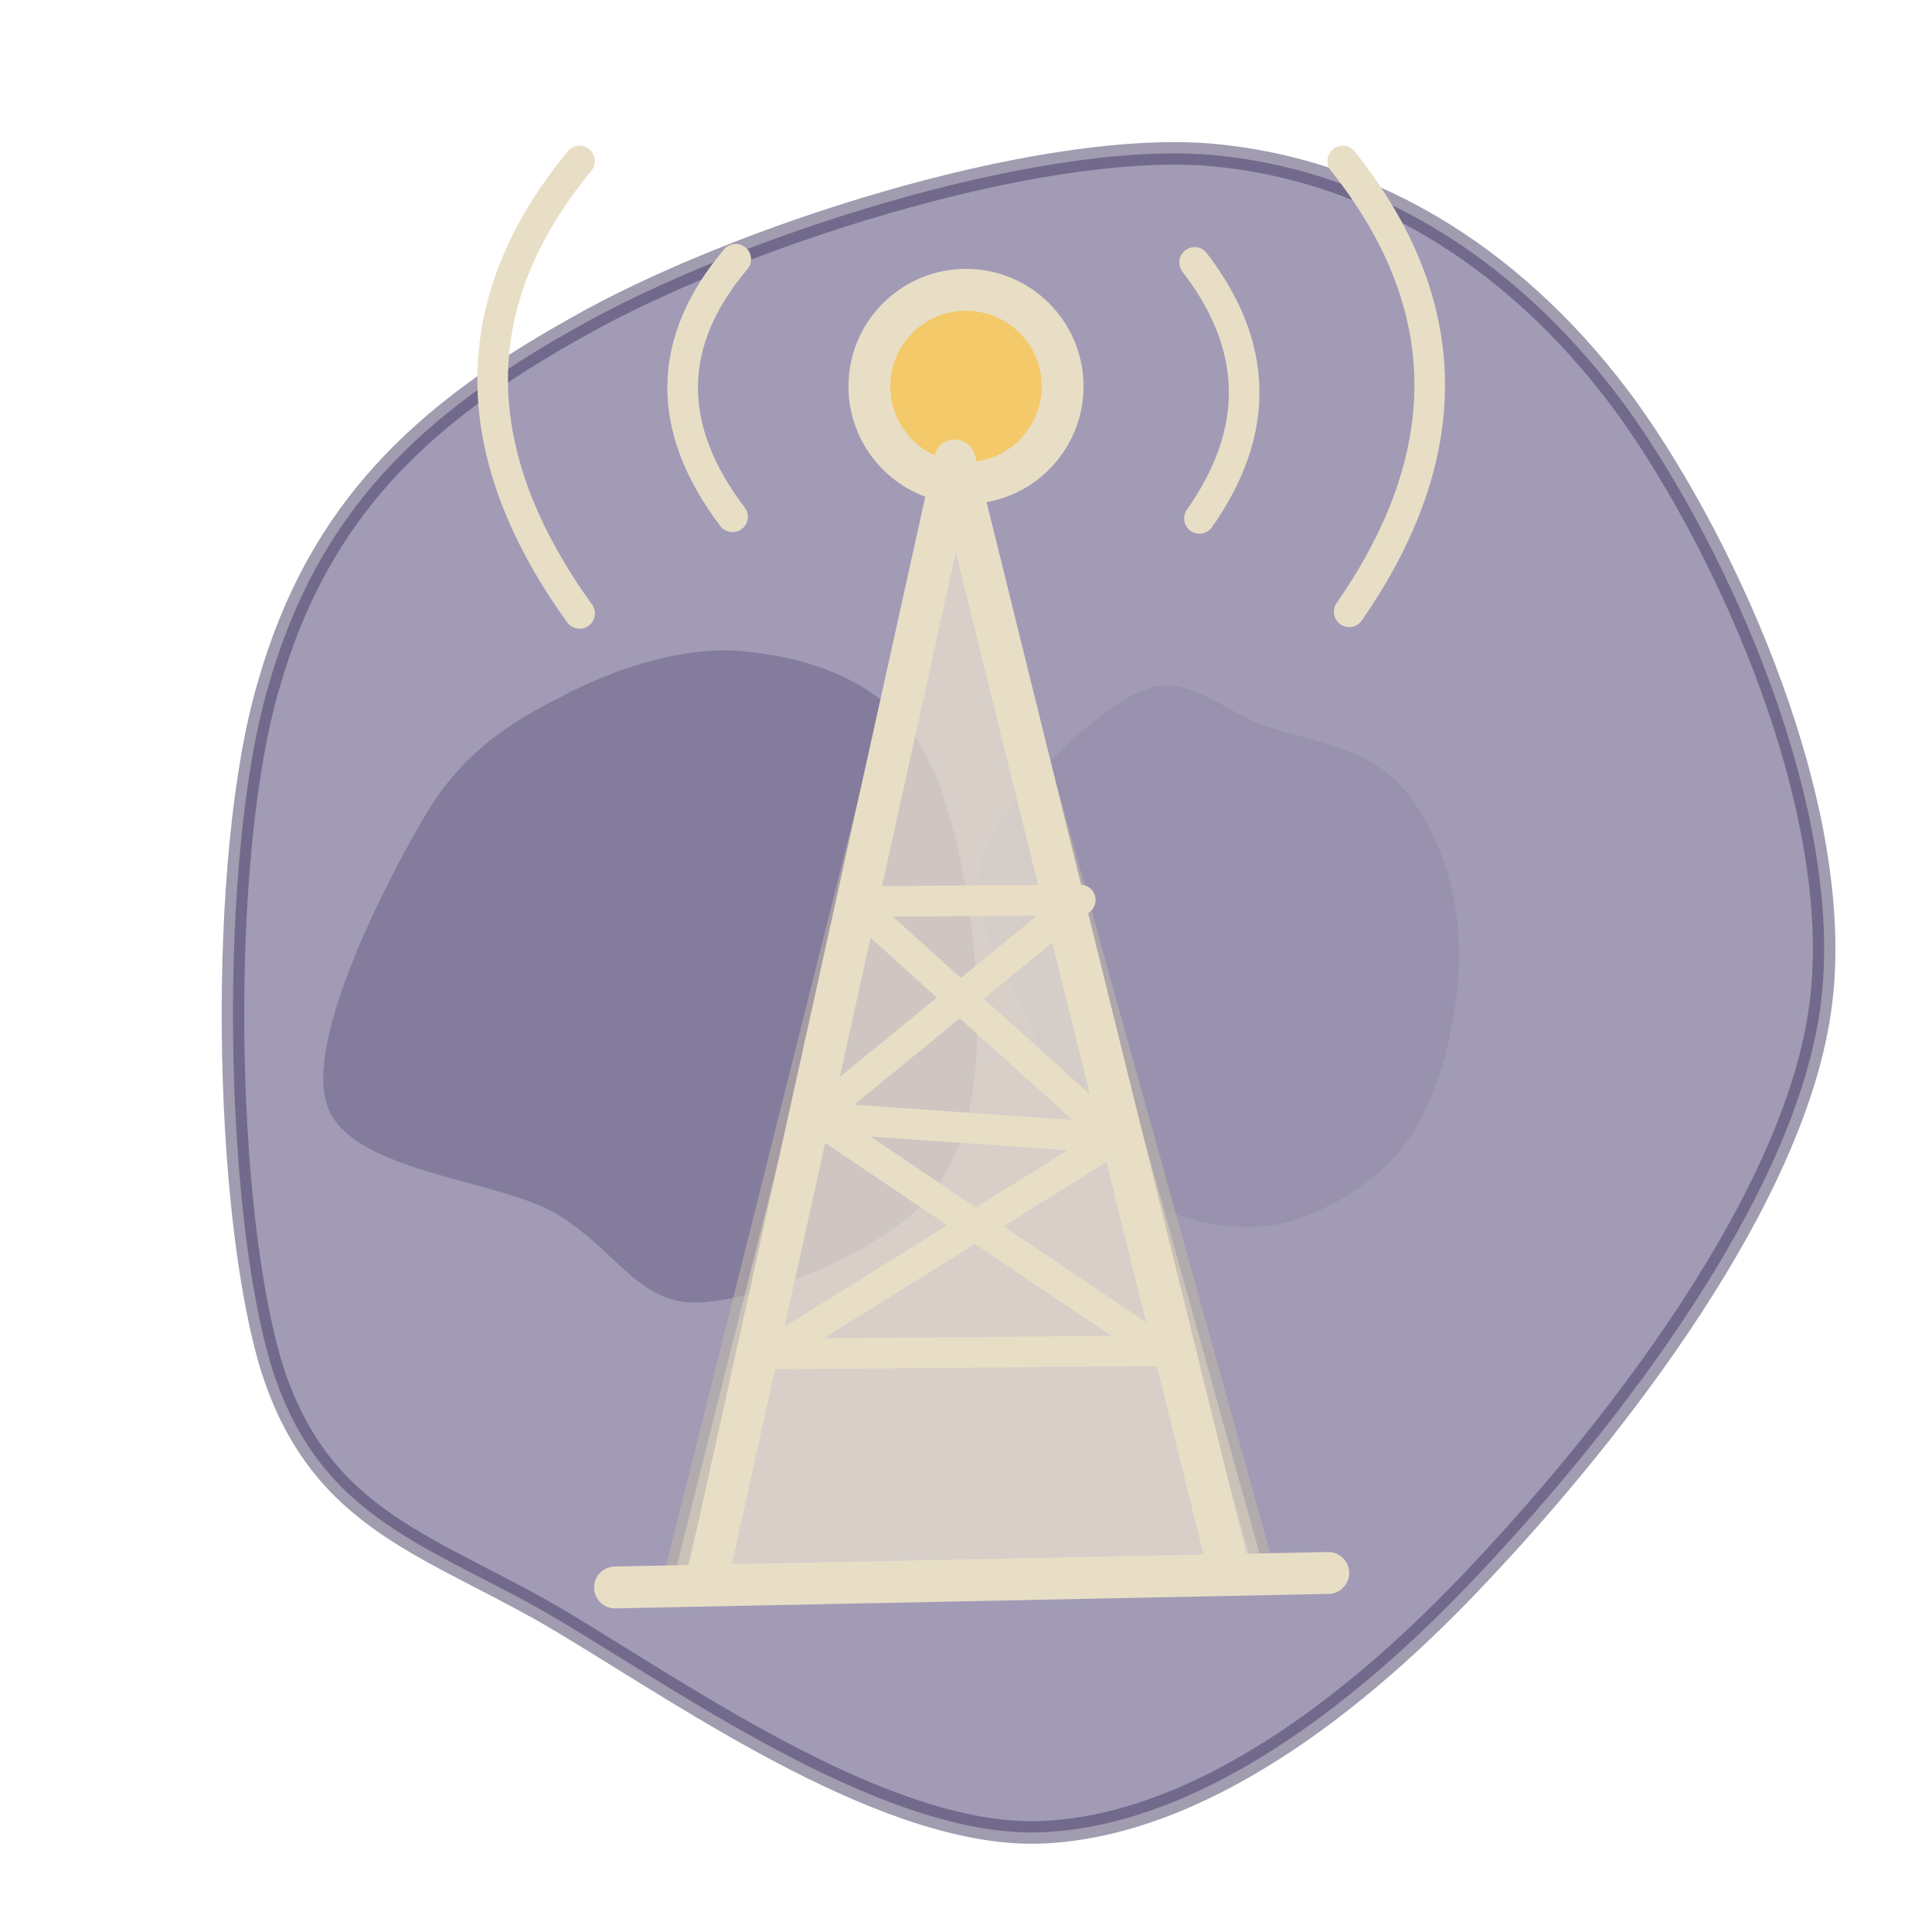
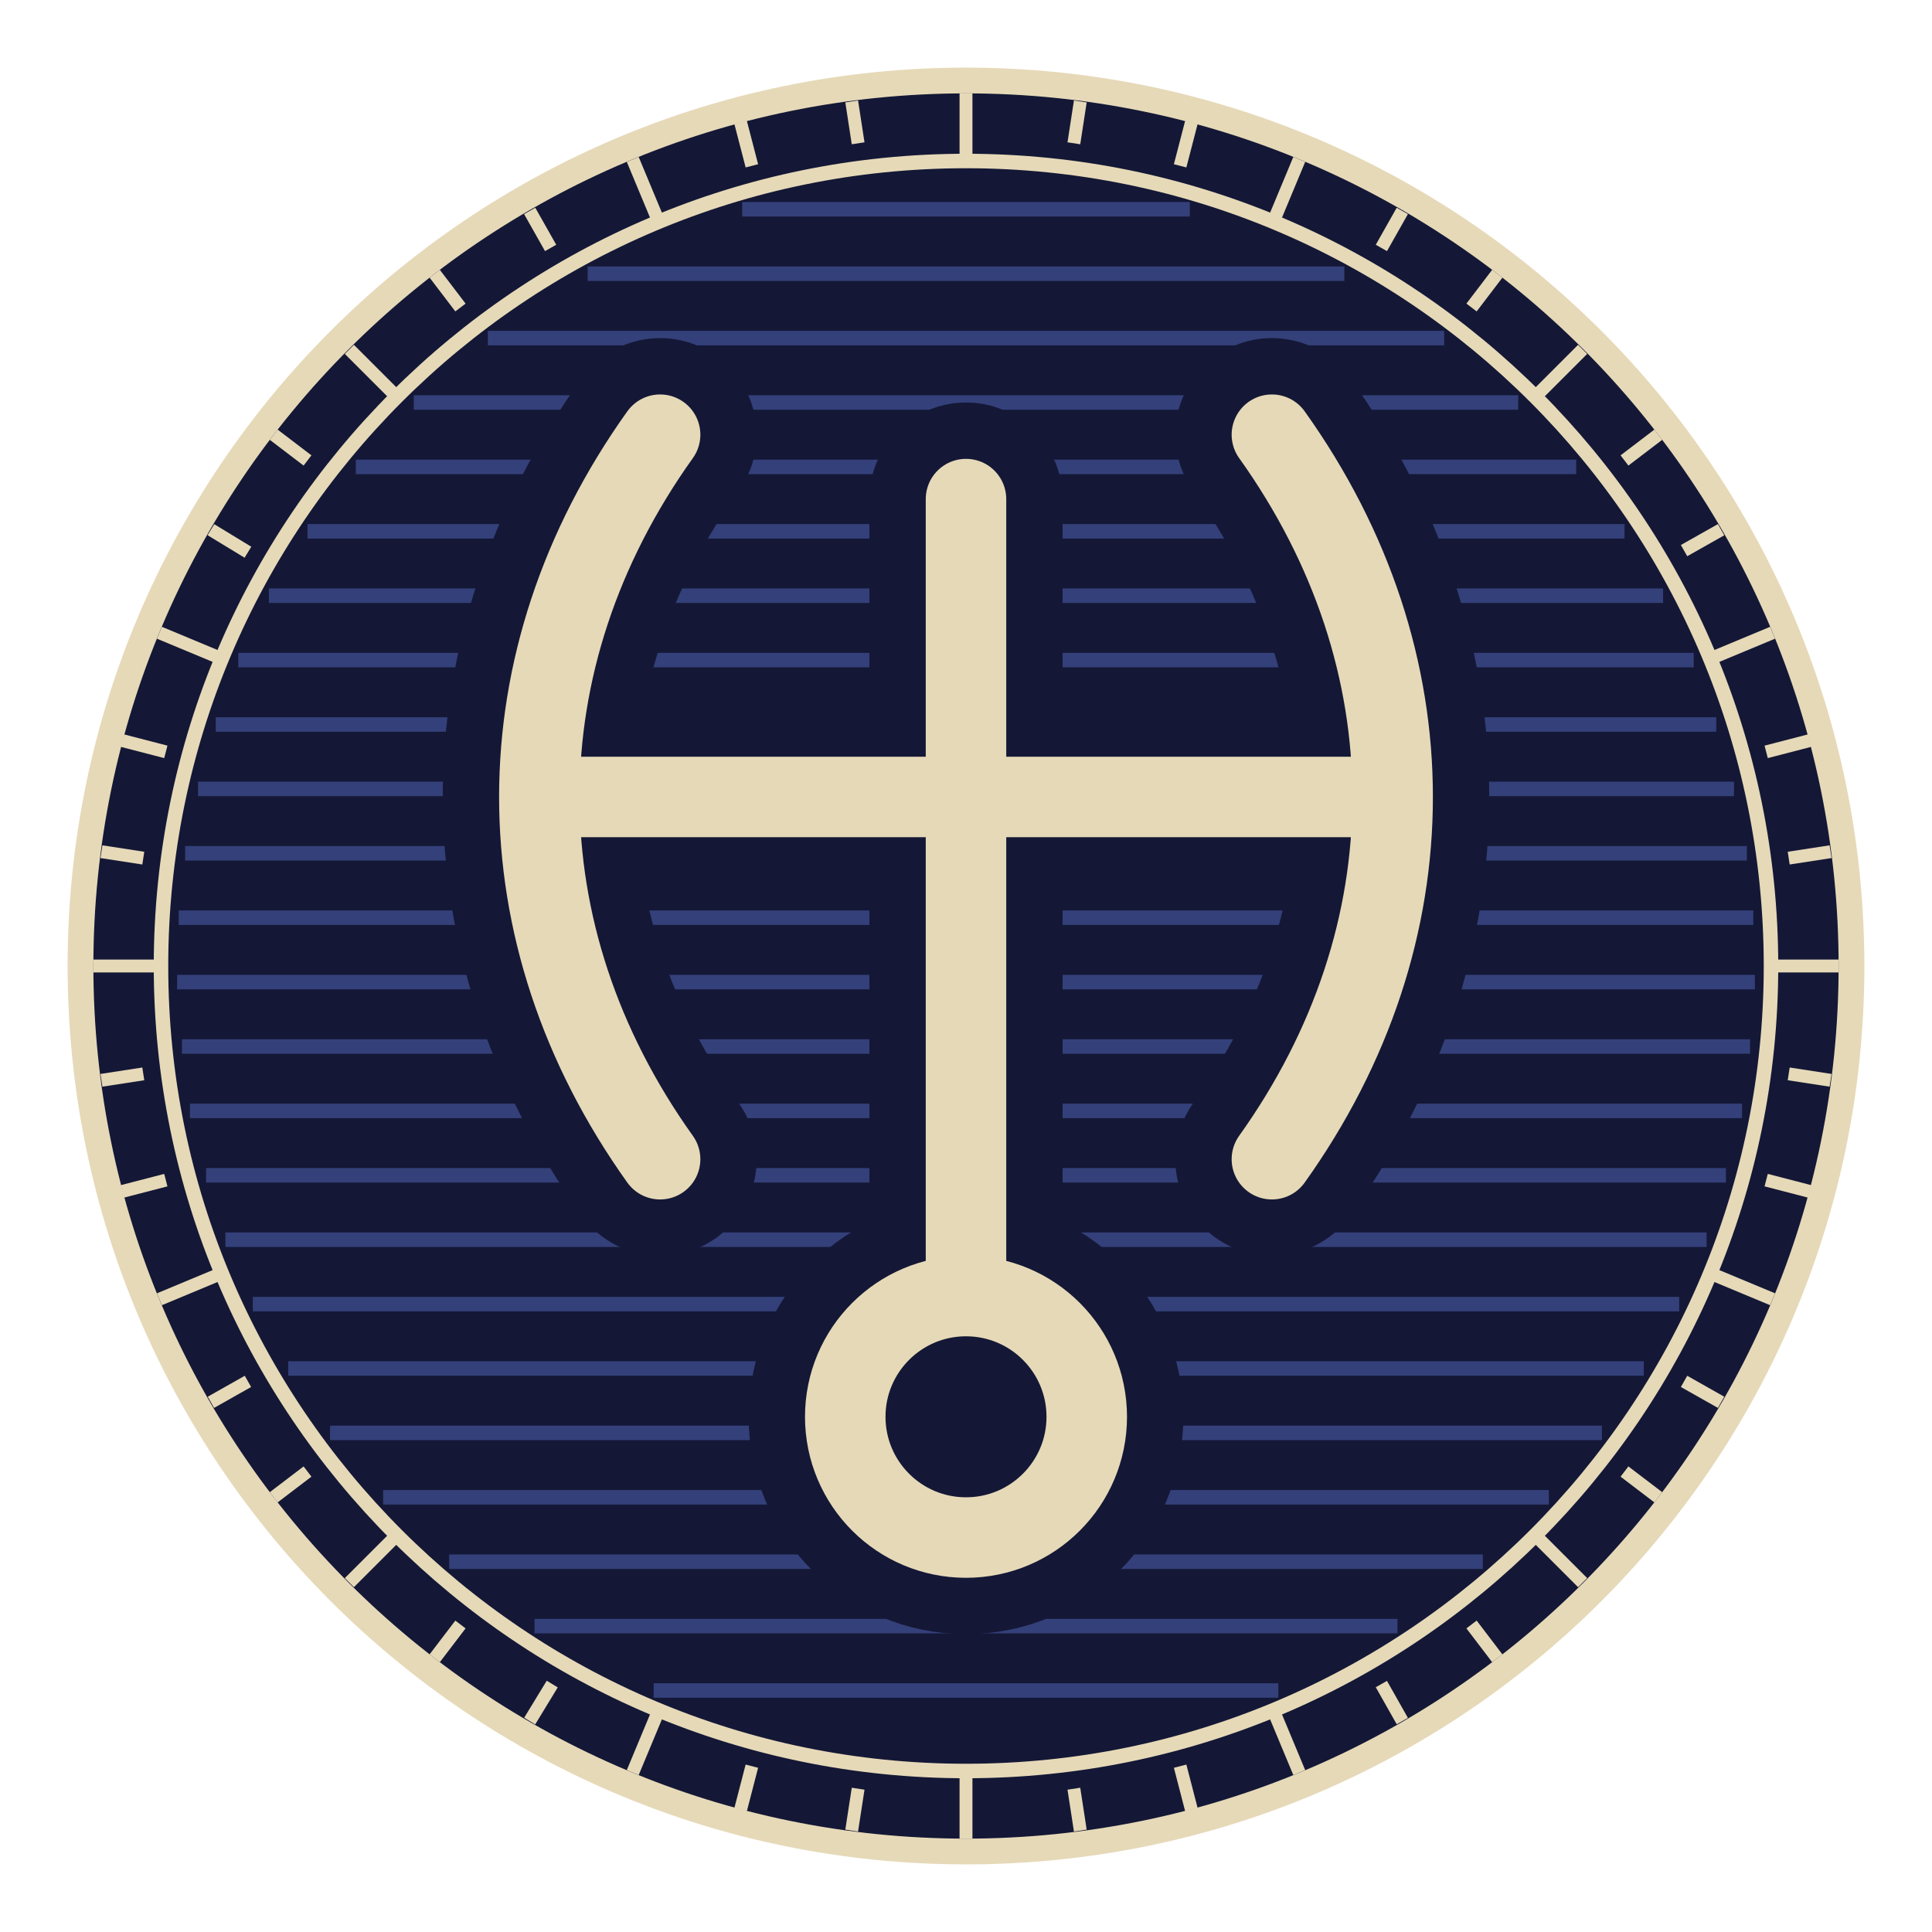
<svg xmlns="http://www.w3.org/2000/svg" width="120" height="120" viewBox="0 0 120 120">
-   <path d="M113.1 62.3 C111.6 74.4 100.1 89.0 92.1 97.5 C84.1 106.1 74.4 113.3 64.9 113.8 C55.4 114.3 43.0 105.6 35.0 100.8 C27.0 96.0 20.0 94.7 16.9 85.0 C13.9 75.3 13.5 53.3 16.7 42.5 C19.8 31.7 26.2 25.7 35.9 20.3 C45.6 14.8 64.1 8.8 75.0 9.6 C85.8 10.5 94.7 16.6 101.1 25.4 C107.4 34.2 114.6 50.3 113.1 62.3Z" fill="#54497A" opacity="0.55" />
-   <path d="M60.7 62.3 C60.8 67.0 60.3 71.5 57.4 74.7 C54.5 77.8 47.2 80.8 43.3 80.9 C39.5 81.0 38.1 77.3 34.2 75.2 C30.4 73.2 21.6 72.7 20.3 68.6 C19.0 64.6 23.7 55.3 26.2 51.0 C28.6 46.8 31.6 44.9 35.0 43.2 C38.4 41.4 42.9 40.0 46.6 40.5 C50.3 40.9 54.7 42.3 57.0 46.0 C59.4 49.6 60.6 57.5 60.7 62.3Z" fill="#4D4370" opacity="0.35" />
-   <path d="M90.6 58.4 C90.8 62.0 89.7 67.3 87.8 70.3 C86.0 73.2 82.5 75.3 79.6 76.0 C76.7 76.6 72.9 75.9 70.3 74.0 C67.8 72.0 65.8 67.6 64.2 64.2 C62.7 60.8 59.9 57.0 61.0 53.4 C62.0 49.9 67.7 44.4 70.7 43.0 C73.6 41.6 75.8 44.1 78.6 45.1 C81.3 46.0 85.0 46.5 87.0 48.8 C89.0 51.0 90.5 54.8 90.6 58.4Z" fill="#8780A2" opacity="0.35" />
-   <path d="M113.1 62.3 C111.6 74.4 100.1 89.0 92.1 97.5 C84.1 106.1 74.4 113.3 64.9 113.8 C55.4 114.3 43.0 105.6 35.0 100.8 C27.0 96.0 20.0 94.7 16.9 85.0 C13.9 75.3 13.5 53.3 16.7 42.5 C19.8 31.7 26.2 25.7 35.9 20.3 C45.6 14.8 64.1 8.8 75.0 9.6 C85.8 10.5 94.7 16.6 101.1 25.4 C107.4 34.2 114.6 50.3 113.1 62.3Z" fill="none" stroke="#433A62" stroke-width="1.4" opacity="0.5" />
-   <path d="M59.3 28.4L78.7 98.2L41.9 97.8Z" fill="#EFE6D2" opacity=".7" />
-   <path d="M59.3 28.4L78.7 98.2L41.9 97.8Z" fill="none" stroke="#BFB8A8" stroke-width="1.3" stroke-linecap="round" stroke-linejoin="round" opacity="0.55" />
-   <circle cx="60" cy="24" r="6" fill="#F3C969" />
-   <circle cx="60" cy="24" r="6" fill="none" stroke="#C2A154" stroke-width="1.3" stroke-linecap="round" stroke-linejoin="round" opacity="0.55" />
-   <path d="M59.3 28.6L43.9 98.2M59.3 28.6L76.3 97.4M38.2 98.6L82.5 97.7" fill="none" stroke="#E8DEC6" stroke-width="2.6" stroke-linecap="round" stroke-linejoin="round" />
-   <path d="M53 56L67.1 55.9M50.6 69.4L69.3 70.7M47.8 84.1L72.1 83.9M53 56L69.3 70.7M67.1 55.9L50.6 69.4M50.6 69.4L72.1 83.9M69.3 70.7L47.8 84.1" fill="none" stroke="#E8DEC6" stroke-width="1.9" stroke-linecap="round" stroke-linejoin="round" />
-   <circle cx="60" cy="24" r="6" fill="none" stroke="#E8DEC6" stroke-width="2.6" stroke-linecap="round" stroke-linejoin="round" />
-   <path d="M45.7 16.1Q39.2 23.8 45.5 32.1M74.2 16.3Q80.2 24.1 74.5 32.2M36 10Q25.2 23.1 36 38.1M83.4 10Q94 23.3 83.8 38" fill="none" stroke="#E8DEC6" stroke-width="1.9" stroke-linecap="round" stroke-linejoin="round" />
+   <circle cx="60" cy="60" r="55" fill="#141836" stroke="#E6D9B8" stroke-width="1.6" />
+   <path d="M46.1 13.0H73.9M36.5 17.0H83.5M30.3 21.0H89.7M25.7 25.0H94.3M22.1 29.0H97.9M19.1 33.0H100.9M16.7 37.0H103.3M14.8 41.0H105.2M13.4 45.0H106.6M12.3 49.0H107.7M11.5 53.0H108.5M11.1 57.0H108.9M11.0 61.0H109.0M11.3 65.0H108.7M11.8 69.0H108.2M12.8 73.0H107.2M14.0 77.0H106.0M15.7 81.0H104.3M17.9 85.0H102.1M20.5 89.0H99.5M23.8 93.0H96.2M27.9 97.0H92.1M33.2 101.0H86.8M40.6 105.0H79.4" stroke="#34407A" stroke-width="0.9" fill="none" />
+   <circle cx="60" cy="60" r="50" fill="none" stroke="#E6D9B8" stroke-width="0.9" />
+   <path d="M110.3 60.0L114.2 60.0M111.1 66.7L113.7 67.1M109.7 73.3L112.4 74.0M106.5 79.2L110.1 80.7M104.6 85.8L106.9 87.1M100.9 91.4L103.0 93.0M95.6 95.6L98.3 98.3M91.4 100.9L93.0 103.0M85.8 104.6L87.1 106.9M79.2 106.5L80.7 110.1M73.3 109.7L74.0 112.4M66.7 111.1L67.1 113.7M60.0 110.3L60.0 114.2M53.3 111.1L52.9 113.7M46.7 109.7L46.0 112.4M40.8 106.5L39.3 110.1M34.3 104.6L32.9 106.9M28.6 100.9L27.0 103.0M24.4 95.6L21.7 98.3M19.1 91.4L17.0 93.0M15.4 85.8L13.1 87.1M13.5 79.2L9.9 80.7M10.3 73.3L7.6 74.0M8.9 66.7L6.3 67.1M9.7 60.0L5.8 60.0M8.9 53.3L6.3 52.9M10.3 46.7L7.6 46.0M13.5 40.8L9.9 39.3M15.4 34.3L13.1 32.9M19.1 28.6L17.0 27.0M24.4 24.4L21.7 21.7M28.6 19.1L27.0 17.0M34.2 15.4L32.9 13.1M40.8 13.5L39.3 9.9M46.7 10.3L46.0 7.6M53.3 8.9L52.9 6.3M60.0 9.7L60.0 5.8M66.7 8.9L67.1 6.3M73.3 10.3L74.0 7.6M79.2 13.5L80.7 9.9M85.8 15.4L87.1 13.1M91.4 19.1L93.0 17.0M95.6 24.4L98.3 21.7M100.9 28.6L103.0 27.0M104.6 34.2L106.9 32.9M106.5 40.8L110.1 39.3M109.7 46.7L112.4 46.0M111.1 53.3L113.7 52.9" stroke="#E6D9B8" stroke-width="0.8" fill="none" />
+   <g fill="none" stroke="#141836" stroke-width="12" stroke-linecap="round" stroke-linejoin="round">
+     <path d="M41 27 C31 41 31 58 41 72 M79 27 C89 41 89 58 79 72 M35 49.5 H85 M60 31 V80" />
+     <circle cx="60" cy="88" r="7.5" />
+   </g>
+   <path d="M41 27 C31 41 31 58 41 72 M79 27 C89 41 89 58 79 72 M35 49.5 H85 M60 31 V80" fill="none" stroke="#E6D9B8" stroke-width="5" stroke-linecap="round" stroke-linejoin="round" />
+   <circle cx="60" cy="88" r="7.5" fill="#141836" stroke="#E6D9B8" stroke-width="5" stroke-linejoin="round" />
</svg>
